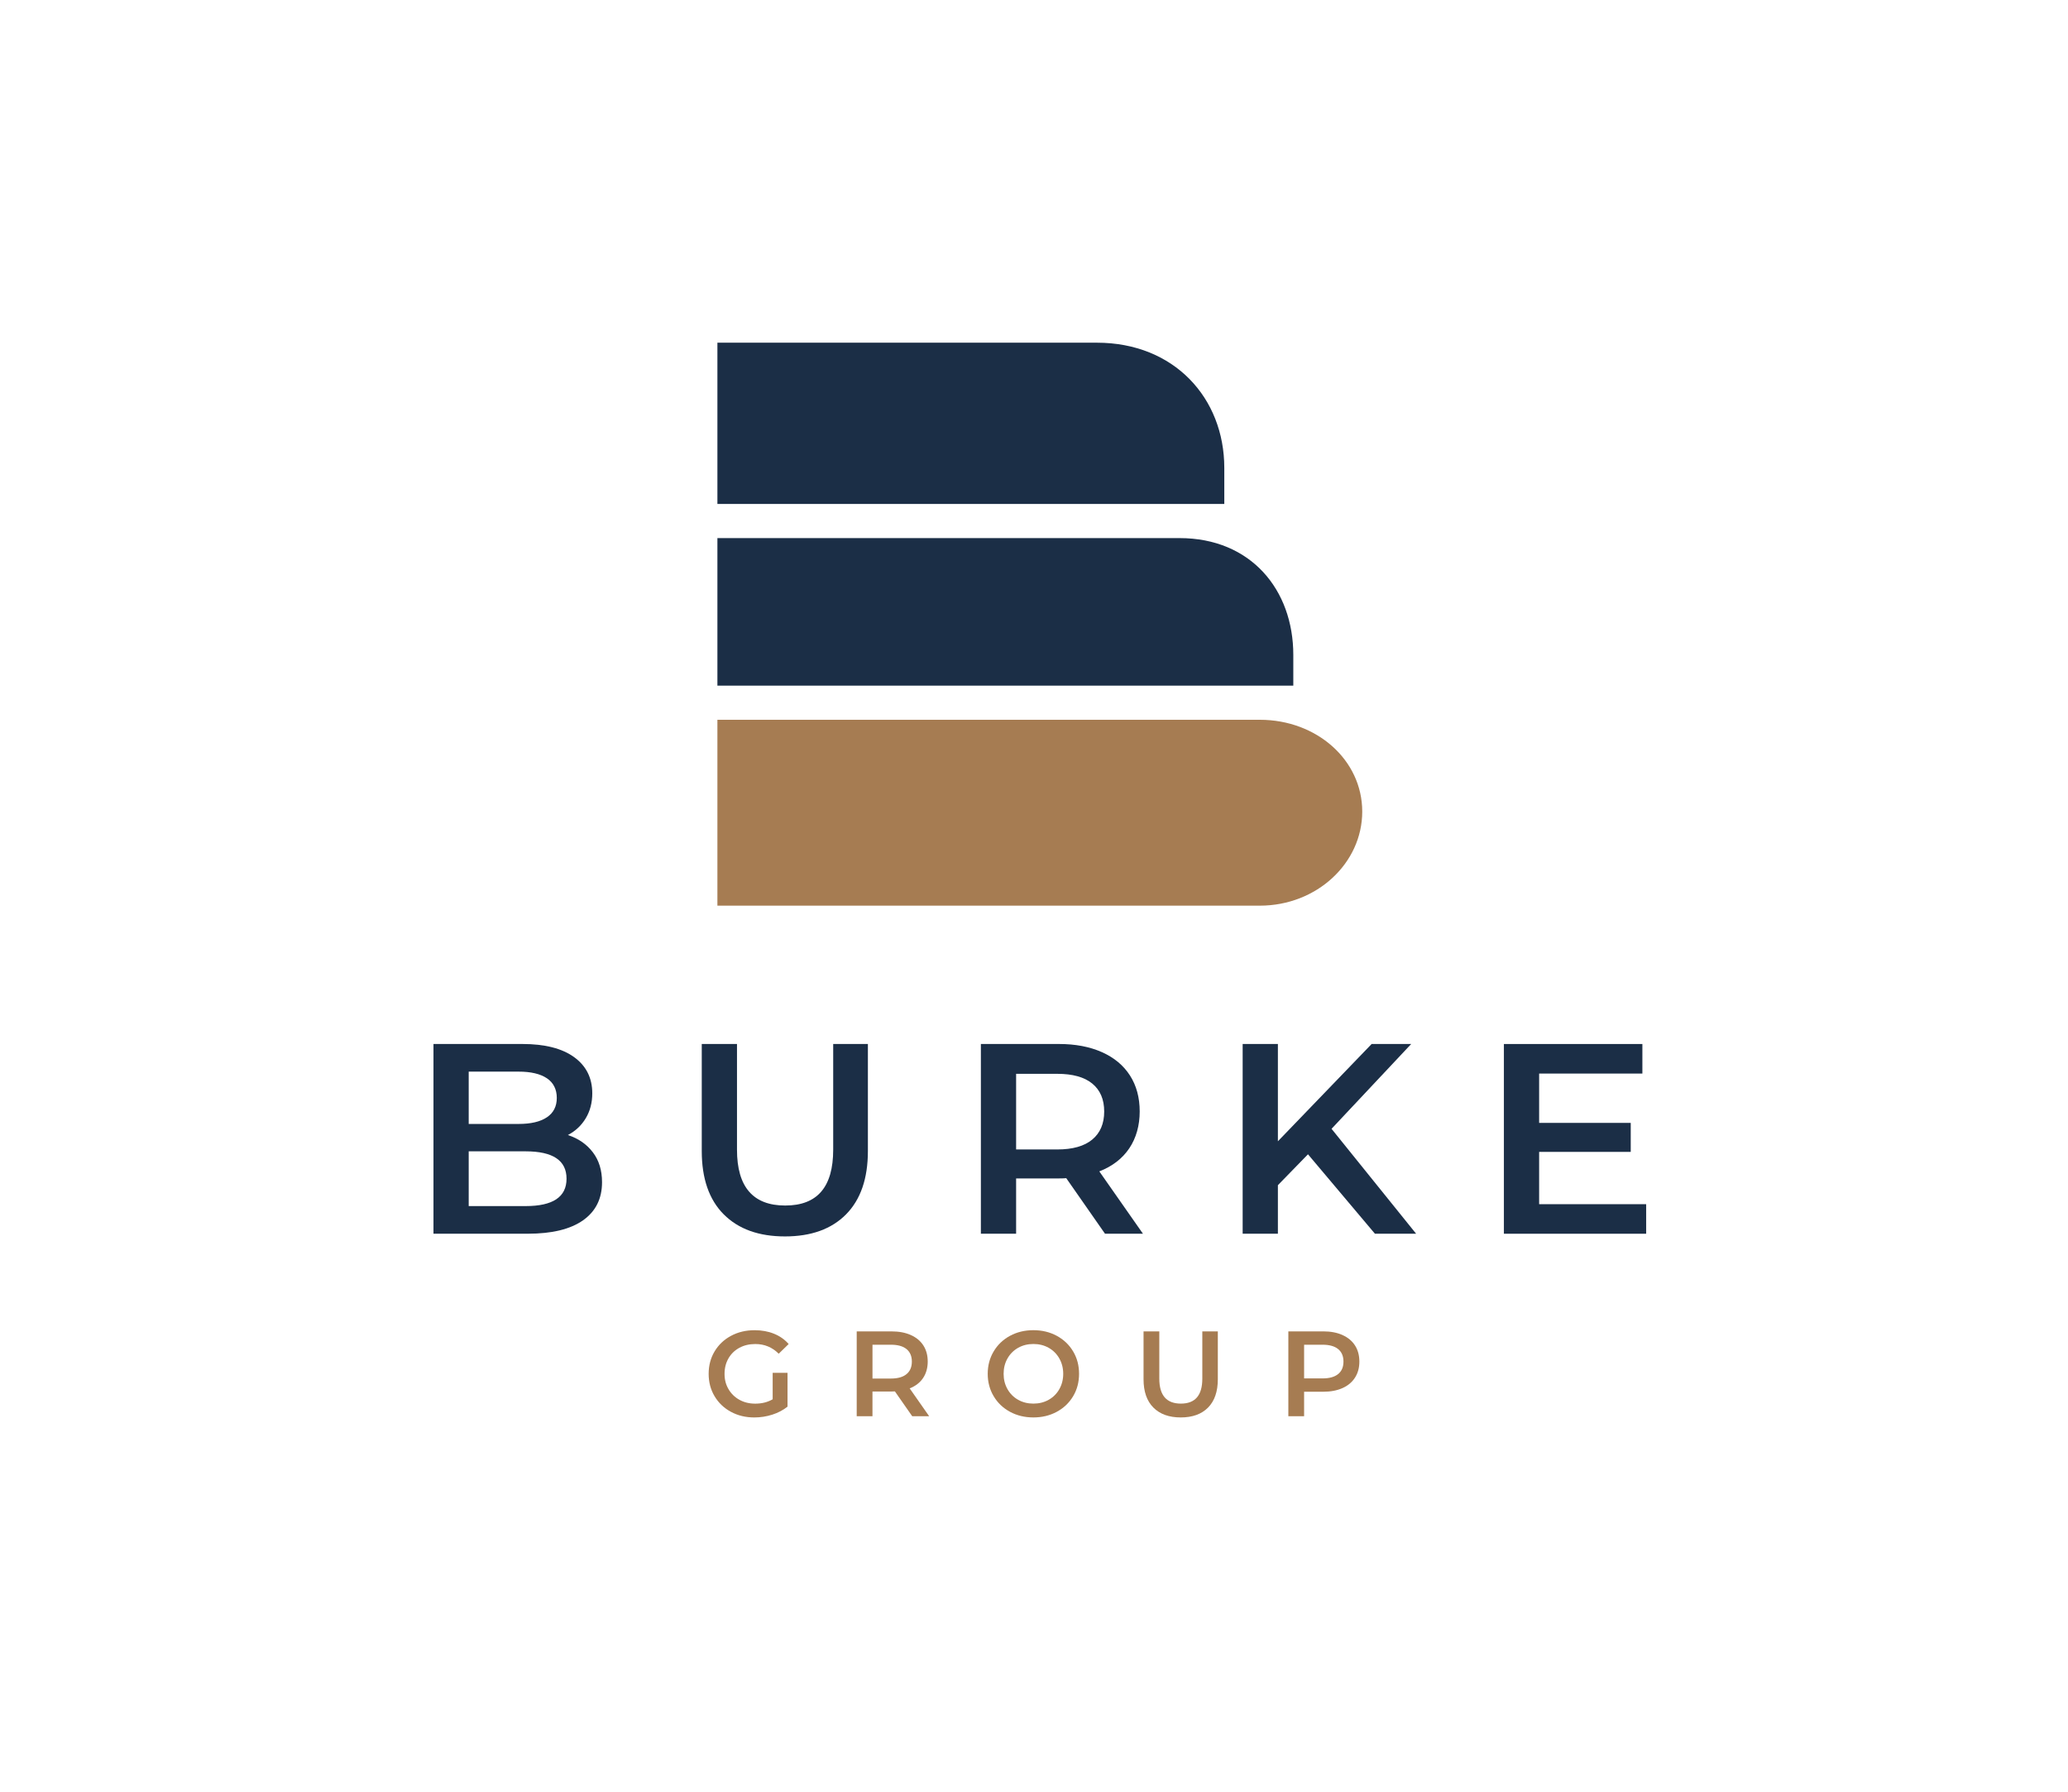
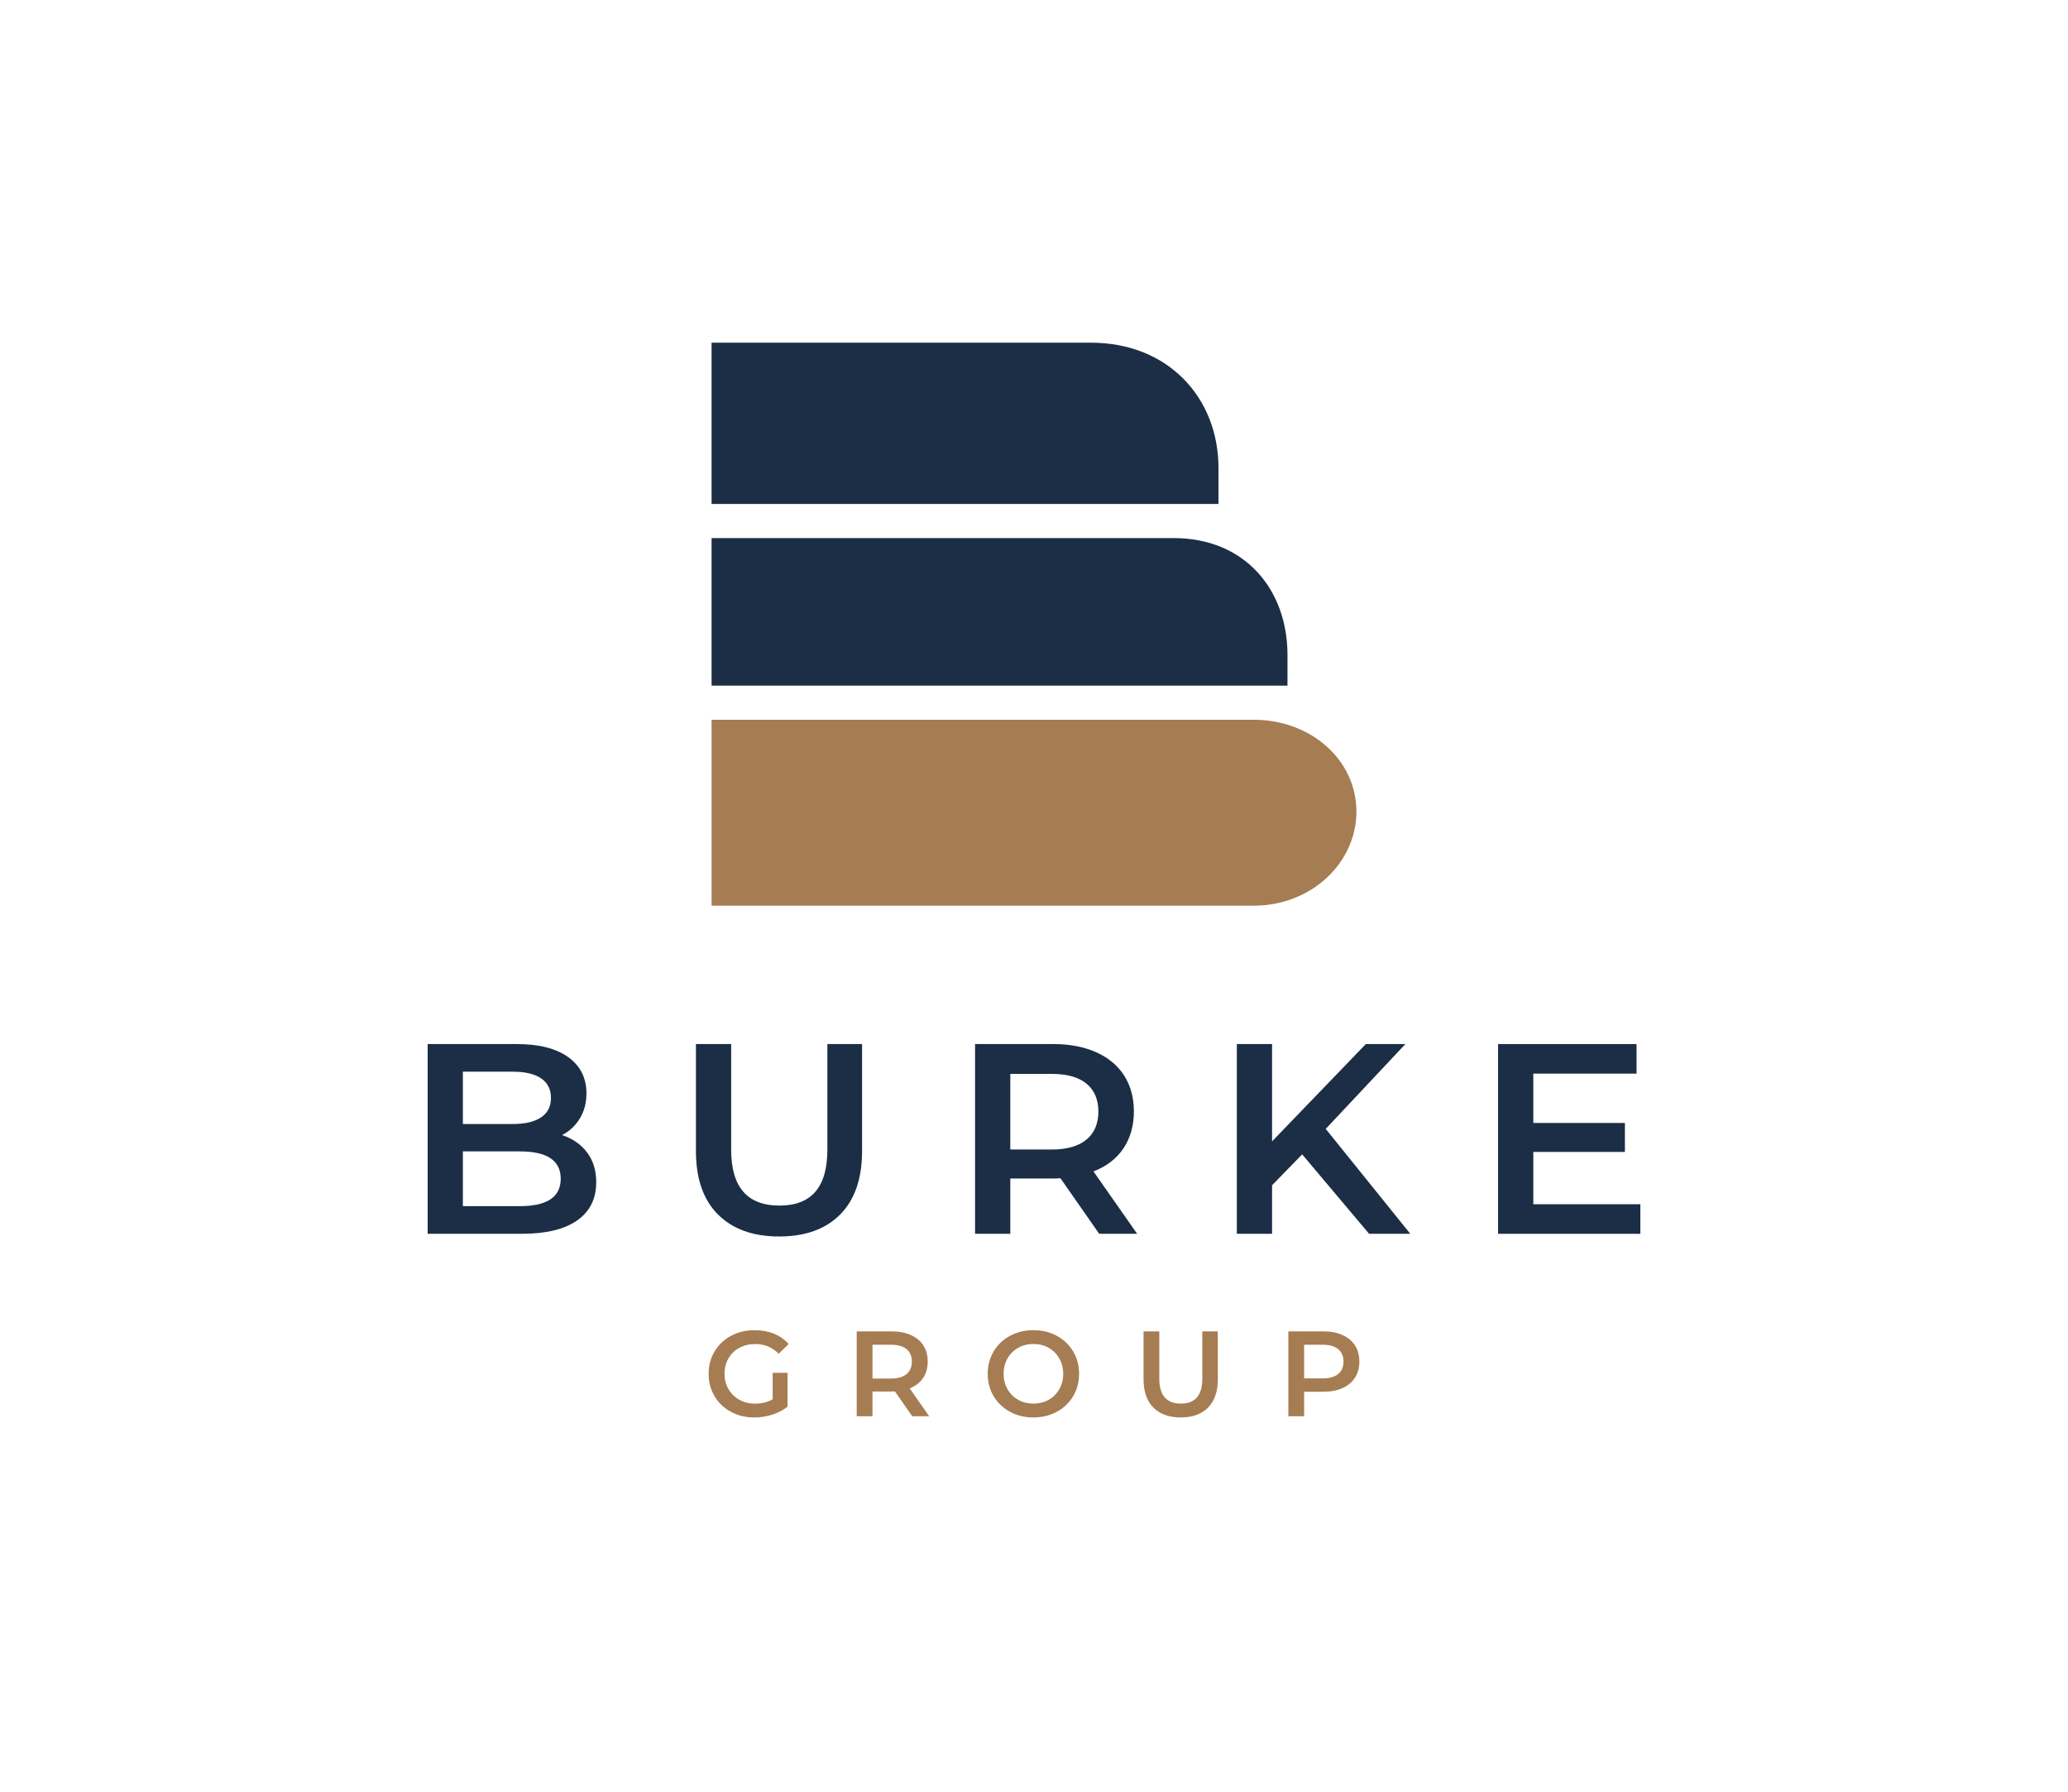
- <svg xmlns="http://www.w3.org/2000/svg" id="Green" viewBox="0 0 1080 935.4">
-   <path d="M639.38,244.32v18.83h-264.72v-84.21h198.16c40.4,0,66.56,28.92,66.56,65.38Z" fill="#1b2e46" />
-   <path d="M675.42,341.98v16.04h-300.76v-77.05h241.33c37.24,0,59.43,26.93,59.43,61.01Z" fill="#1b2e46" />
+ <svg xmlns="http://www.w3.org/2000/svg" id="Group-2" data-name="Group" viewBox="0 0 1080 935.4">
  <g>
-     <path d="M309.6,601.67c3.21,4.2,4.81,9.41,4.81,15.64,0,8.59-3.3,15.21-9.91,19.88-6.61,4.67-16.23,7.01-28.87,7.01h-49.25v-99.07h46.42c11.7,0,20.71,2.29,27.03,6.86,6.32,4.58,9.48,10.88,9.48,18.89,0,4.91-1.13,9.25-3.4,13.02-2.26,3.77-5.38,6.7-9.34,8.77,5.47,1.79,9.81,4.79,13.02,8.99ZM244.78,559.57v27.31h26.04c6.42,0,11.34-1.15,14.79-3.47,3.44-2.31,5.17-5.68,5.17-10.12s-1.72-7.95-5.17-10.26c-3.45-2.31-8.37-3.47-14.79-3.47h-26.04ZM295.87,615.47c0-9.53-7.12-14.29-21.37-14.29h-29.72v28.59h29.72c14.25,0,21.37-4.76,21.37-14.29Z" fill="#1b2e46" />
-     <path d="M377.95,634.08c-7.64-7.69-11.46-18.7-11.46-33.05v-55.9h18.4v55.2c0,19.44,8.4,29.15,25.19,29.15s25.05-9.72,25.05-29.15v-55.2h18.12v55.9c0,14.34-3.8,25.36-11.39,33.05-7.6,7.69-18.24,11.53-31.91,11.53s-24.34-3.84-31.99-11.53Z" fill="#1b2e46" />
-     <path d="M577.08,644.2l-20.24-29.01c-.85.09-2.12.14-3.82.14h-22.36v28.87h-18.4v-99.07h40.76c8.58,0,16.06,1.42,22.43,4.25,6.37,2.83,11.25,6.89,14.65,12.17,3.4,5.29,5.1,11.56,5.1,18.82s-1.82,13.87-5.45,19.25c-3.63,5.38-8.85,9.39-15.64,12.03l22.79,32.55h-19.81ZM570.43,565.8c-4.15-3.4-10.24-5.09-18.26-5.09h-21.51v39.49h21.51c8.02,0,14.1-1.72,18.26-5.17,4.15-3.44,6.23-8.33,6.23-14.65s-2.08-11.18-6.23-14.58Z" fill="#1b2e46" />
-     <path d="M683.08,602.73l-15.71,16.13v25.33h-18.4v-99.07h18.4v50.81l48.97-50.81h20.66l-41.61,44.3,44.16,54.77h-21.51l-34.96-41.47Z" fill="#1b2e46" />
-     <path d="M859.7,628.78v15.43h-74.3v-99.07h72.32v15.43h-53.92v25.76h47.84v15.14h-47.84v27.31h55.9Z" fill="#1b2e46" />
+     <path d="M306.56,601.71c3.21,4.2,4.81,9.41,4.81,15.64,0,8.59-3.3,15.21-9.91,19.88-6.61,4.67-16.23,7-28.87,7h-49.25v-99.07h46.42c11.7,0,20.71,2.29,27.03,6.86,6.32,4.58,9.48,10.88,9.48,18.89,0,4.91-1.13,9.25-3.4,13.02-2.26,3.77-5.38,6.7-9.34,8.77,5.47,1.79,9.81,4.79,13.02,8.99ZM241.74,559.6v27.31h26.04c6.42,0,11.34-1.15,14.79-3.47,3.44-2.31,5.17-5.68,5.17-10.12s-1.72-7.95-5.17-10.26c-3.45-2.31-8.37-3.47-14.79-3.47h-26.04ZM292.83,615.5c0-9.53-7.12-14.29-21.37-14.29h-29.72v28.59h29.72c14.25,0,21.37-4.76,21.37-14.29Z" fill="#1b2e46" />
+     <path d="M374.91,634.11c-7.64-7.69-11.46-18.7-11.46-33.05v-55.9h18.4v55.2c0,19.44,8.4,29.15,25.19,29.15s25.05-9.72,25.05-29.15v-55.2h18.12v55.9c0,14.34-3.8,25.36-11.39,33.05-7.6,7.69-18.24,11.53-31.91,11.53s-24.34-3.84-31.99-11.53Z" fill="#1b2e46" />
+     <path d="M574.04,644.23l-20.24-29.01c-.85.09-2.12.14-3.82.14h-22.36v28.87h-18.4v-99.07h40.76c8.58,0,16.06,1.42,22.43,4.25,6.37,2.83,11.25,6.89,14.65,12.17,3.4,5.29,5.1,11.56,5.1,18.82s-1.82,13.87-5.45,19.25c-3.63,5.38-8.85,9.39-15.64,12.03l22.79,32.55h-19.81ZM567.39,565.83c-4.15-3.4-10.24-5.09-18.26-5.09h-21.51v39.49h21.51c8.02,0,14.1-1.72,18.26-5.17,4.15-3.44,6.23-8.33,6.23-14.65s-2.08-11.18-6.23-14.58Z" fill="#1b2e46" />
+     <path d="M680.04,602.77l-15.71,16.13v25.33h-18.4v-99.07h18.4v50.81l48.97-50.81h20.66l-41.61,44.3,44.16,54.77h-21.51l-34.96-41.47Z" fill="#1b2e46" />
+     <path d="M856.66,628.81v15.43h-74.3v-99.07h72.32v15.43h-53.92v25.76h47.84v15.14h-47.84v27.31h55.9Z" fill="#1b2e46" />
  </g>
-   <path d="M711.42,423.78c0,26.93-23.77,49.12-53.48,49.12h-283.28v-97.06h283.28c29.71,0,53.48,21,53.48,47.94Z" fill="#a67c52" />
+   <g>
+     <path d="M636.34,244.32v18.83h-264.72v-84.21h198.16c40.4,0,66.56,28.92,66.56,65.38Z" fill="#1b2e46" />
+     <path d="M672.38,341.98v16.04h-300.76v-77.05h241.33c37.24,0,59.43,26.93,59.43,61.01Z" fill="#1b2e46" />
+     <path d="M708.38,423.78c0,26.93-23.77,49.12-53.48,49.12h-283.28v-97.06h283.28c29.71,0,53.48,21,53.48,47.94Z" fill="#a67c52" />
+   </g>
  <g>
    <path d="M403.5,716.84h7.78v17.66c-2.28,1.81-4.94,3.21-7.97,4.18-3.04.97-6.16,1.46-9.37,1.46-4.51,0-8.59-.98-12.21-2.94-3.63-1.96-6.48-4.67-8.54-8.13-2.07-3.46-3.1-7.36-3.1-11.71s1.03-8.25,3.1-11.71c2.07-3.46,4.92-6.17,8.58-8.13,3.65-1.96,7.75-2.94,12.31-2.94,3.71,0,7.09.61,10.13,1.84,3.04,1.22,5.59,3.02,7.66,5.38l-5.19,5.06c-3.38-3.38-7.45-5.06-12.21-5.06-3.12,0-5.9.65-8.32,1.96-2.43,1.31-4.33,3.14-5.7,5.51-1.37,2.36-2.06,5.06-2.06,8.1s.68,5.61,2.06,7.97c1.37,2.36,3.27,4.22,5.7,5.57,2.43,1.35,5.18,2.02,8.26,2.02,3.46,0,6.5-.76,9.11-2.28v-13.8Z" fill="#a67c52" />
    <path d="M476.4,739.5l-9.05-12.97c-.38.04-.95.06-1.71.06h-10v12.91h-8.23v-44.3h18.23c3.84,0,7.18.63,10.03,1.9,2.85,1.27,5.03,3.08,6.55,5.44,1.52,2.36,2.28,5.17,2.28,8.42s-.81,6.2-2.44,8.61c-1.62,2.4-3.96,4.2-6.99,5.38l10.19,14.56h-8.86ZM473.43,704.44c-1.86-1.52-4.58-2.28-8.16-2.28h-9.62v17.66h9.62c3.59,0,6.31-.77,8.16-2.31,1.86-1.54,2.78-3.72,2.78-6.55s-.93-5-2.78-6.52Z" fill="#a67c52" />
    <path d="M527.47,737.19c-3.63-1.96-6.48-4.68-8.54-8.16-2.07-3.48-3.1-7.37-3.1-11.68s1.03-8.2,3.1-11.68c2.07-3.48,4.91-6.2,8.54-8.16,3.63-1.96,7.7-2.94,12.21-2.94s8.58.98,12.21,2.94c3.63,1.96,6.48,4.67,8.54,8.13,2.07,3.46,3.1,7.36,3.1,11.71s-1.03,8.25-3.1,11.71c-2.07,3.46-4.92,6.17-8.54,8.13-3.63,1.96-7.7,2.94-12.21,2.94s-8.59-.98-12.21-2.94ZM547.66,730.92c2.36-1.33,4.22-3.18,5.57-5.57,1.35-2.38,2.03-5.05,2.03-8s-.68-5.62-2.03-8.01c-1.35-2.38-3.21-4.24-5.57-5.57-2.36-1.33-5.02-1.99-7.97-1.99s-5.61.66-7.97,1.99c-2.36,1.33-4.22,3.19-5.57,5.57-1.35,2.38-2.02,5.05-2.02,8.01s.67,5.62,2.02,8c1.35,2.38,3.21,4.24,5.57,5.57,2.36,1.33,5.02,1.99,7.97,1.99s5.61-.66,7.97-1.99Z" fill="#a67c52" />
    <path d="M602.34,734.97c-3.42-3.44-5.13-8.36-5.13-14.78v-25h8.23v24.68c0,8.69,3.75,13.04,11.26,13.04s11.2-4.34,11.2-13.04v-24.68h8.1v25c0,6.41-1.7,11.34-5.09,14.78-3.4,3.44-8.15,5.16-14.27,5.16s-10.88-1.72-14.3-5.16Z" fill="#a67c52" />
    <path d="M701.09,697.1c2.85,1.27,5.03,3.08,6.55,5.44,1.52,2.36,2.28,5.17,2.28,8.42s-.76,6-2.28,8.38c-1.52,2.38-3.7,4.21-6.55,5.47-2.85,1.27-6.19,1.9-10.03,1.9h-10v12.78h-8.23v-44.3h18.23c3.84,0,7.18.63,10.03,1.9ZM698.84,717.48c1.86-1.52,2.78-3.69,2.78-6.52s-.93-5-2.78-6.52c-1.86-1.52-4.58-2.28-8.16-2.28h-9.62v17.59h9.62c3.59,0,6.31-.76,8.16-2.28Z" fill="#a67c52" />
  </g>
</svg>
